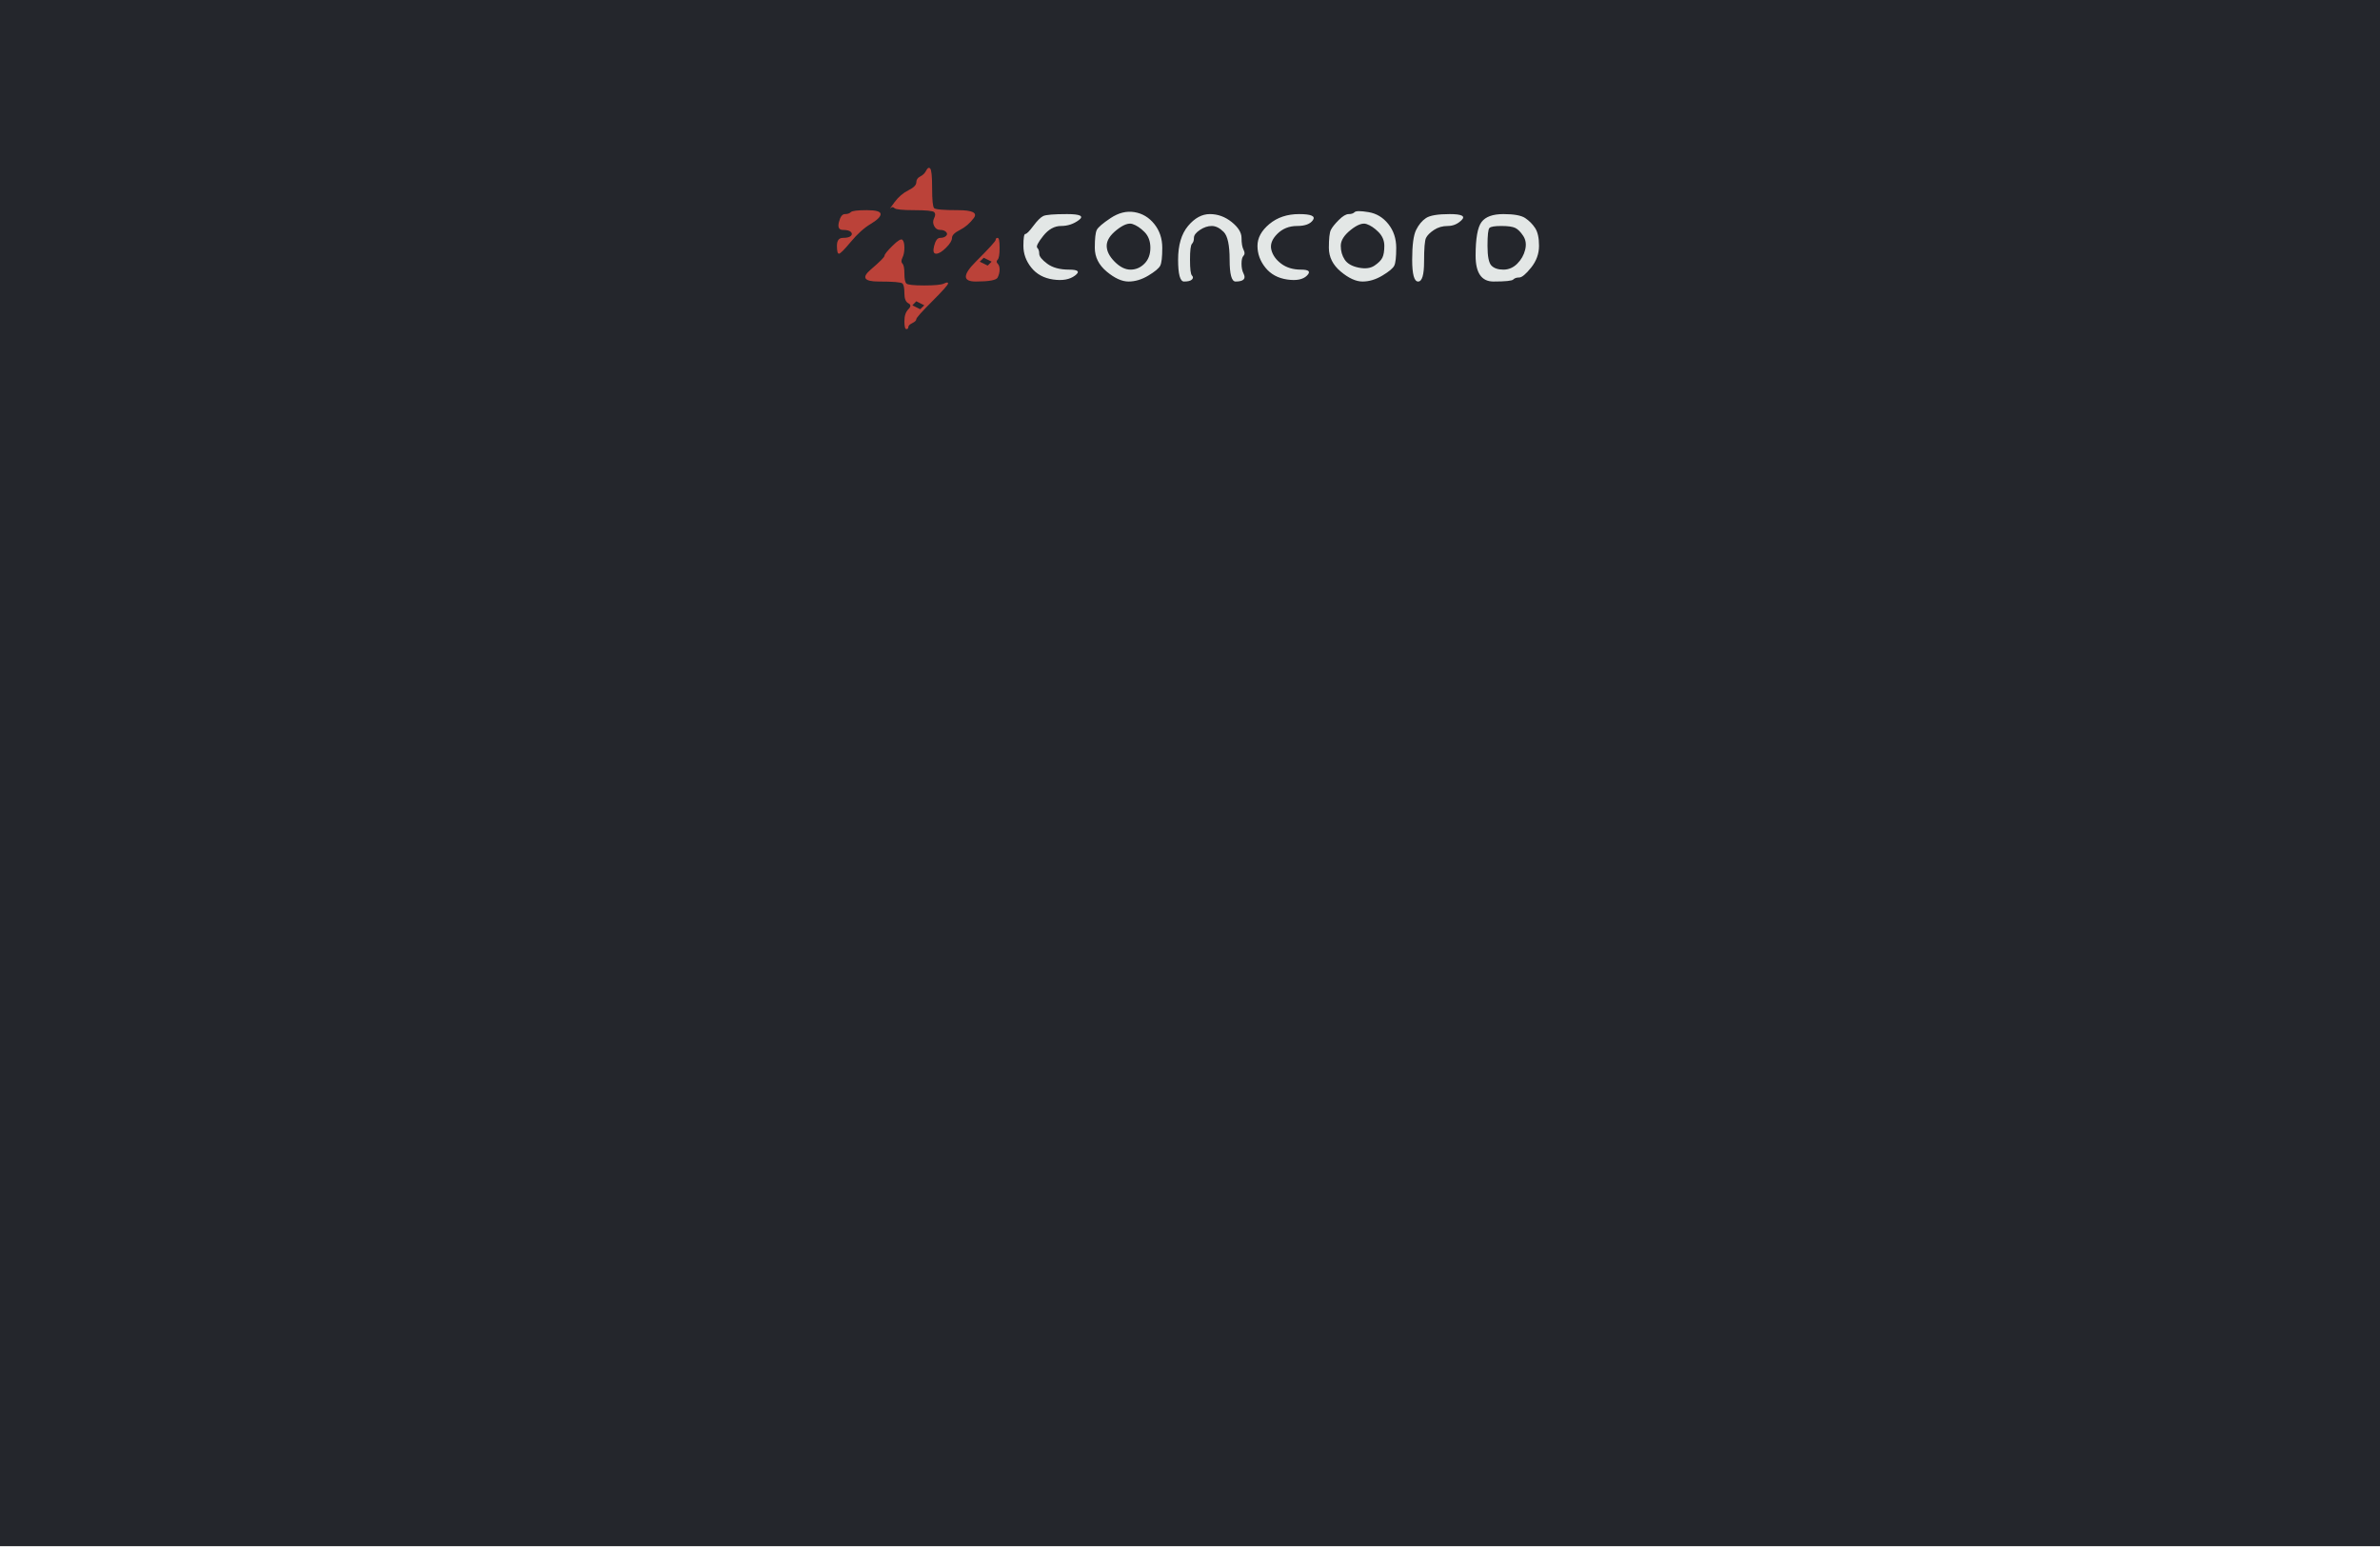
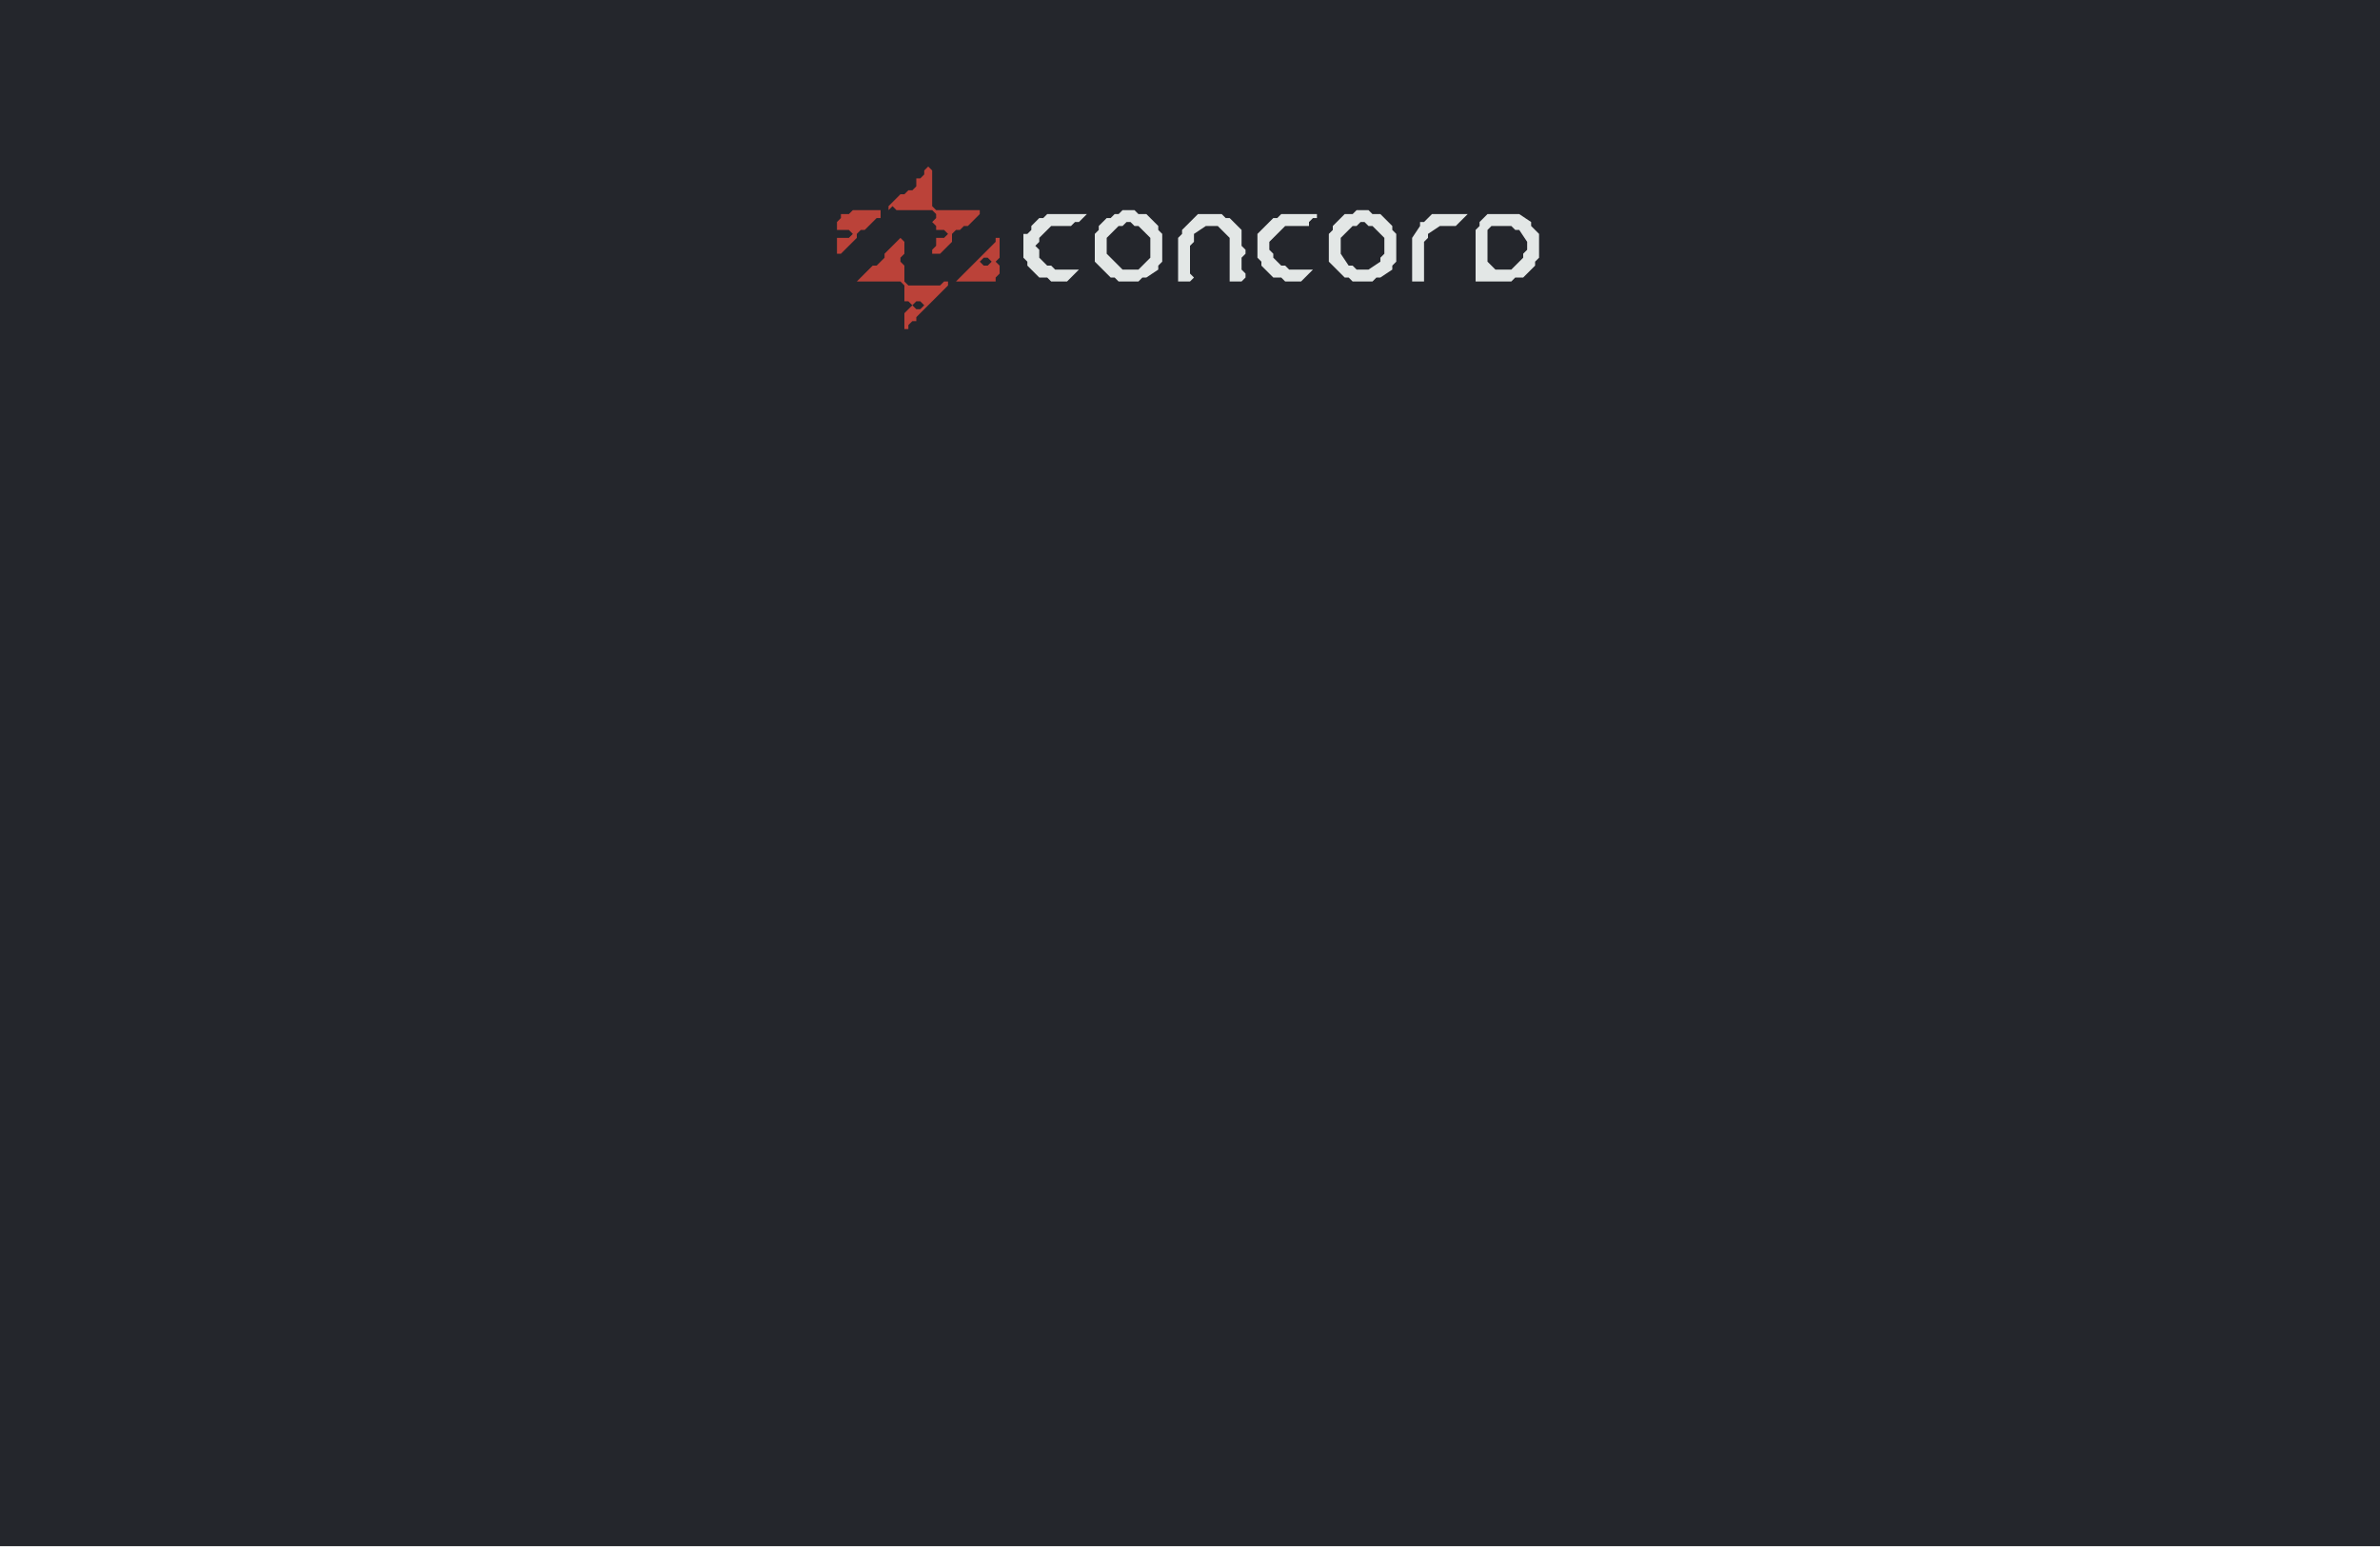
<svg xmlns="http://www.w3.org/2000/svg" width="4096" height="2661" viewBox="0 0 4096 2661">
  <defs />
  <rect x="0" y="0" width="4096" height="2661" transform="matrix(1 0 0 1 0 0)" fill="#24262c" />
-   <path d="M1570.202 525.445L1576.96 518.486L1590.682 525.445L1583.718 532.2ZM1686.118 450.323L1693.082 443.568L1706.598 450.323L1699.84 457.078ZM1720.32 426.476Q1720.32 409.385 1716.941 409.385Q1713.562 409.385 1713.562 412.762Q1713.562 416.139 1679.36 450.323Q1645.158 484.507 1679.36 484.507Q1713.562 484.507 1716.941 477.649Q1720.32 470.792 1720.32 463.935Q1720.32 457.078 1716.941 453.7Q1713.562 450.323 1716.941 446.946Q1720.32 443.568 1720.32 426.476ZM1553.101 412.762Q1549.722 409.385 1536 422.997Q1522.278 436.609 1522.278 440.088Q1522.278 443.568 1498.419 464.037Q1474.56 484.507 1512.141 484.507Q1549.722 484.507 1553.101 487.884Q1556.48 491.262 1556.48 504.874Q1556.48 518.486 1563.341 521.965Q1570.202 525.445 1563.341 532.2Q1556.48 538.955 1556.48 552.669Q1556.48 566.384 1559.859 566.384Q1563.238 566.384 1563.238 562.904Q1563.238 559.424 1570.099 556.047Q1576.96 552.669 1576.96 549.292Q1576.96 545.914 1604.301 518.588Q1631.642 491.262 1631.642 487.884Q1631.642 484.507 1624.781 487.884Q1617.92 491.262 1590.579 491.262Q1563.238 491.262 1559.859 487.884Q1556.48 484.507 1556.48 470.792Q1556.48 457.078 1553.101 453.7Q1549.722 450.323 1553.101 443.466Q1556.48 436.609 1556.48 426.374Q1556.48 416.139 1553.101 412.762ZM1515.52 368.446Q1515.52 361.691 1491.661 361.691Q1467.802 361.691 1464.32 365.069Q1460.838 368.446 1454.08 368.446Q1447.322 368.446 1443.84 382.058Q1440.358 395.67 1450.598 395.67Q1460.838 395.67 1464.32 399.15Q1467.802 402.63 1464.32 406.007Q1460.838 409.385 1450.598 409.385Q1440.358 409.385 1440.358 422.997Q1440.358 436.609 1443.84 436.609Q1447.322 436.609 1464.32 416.139Q1481.318 395.67 1498.419 385.436Q1515.52 375.201 1515.52 368.446ZM1600.819 289.947Q1597.44 286.569 1594.061 293.426Q1590.682 300.284 1583.821 303.661Q1576.96 307.038 1576.96 313.896Q1576.96 320.753 1563.341 327.508Q1549.722 334.263 1539.482 347.977Q1529.242 361.691 1532.621 358.212Q1536 354.732 1539.379 358.212Q1542.758 361.691 1573.478 361.691Q1604.198 361.691 1607.68 365.069Q1611.162 368.446 1607.68 375.303Q1604.198 382.161 1607.68 388.915Q1611.162 395.67 1617.92 395.67Q1624.678 395.67 1628.16 399.15Q1631.642 402.63 1628.16 406.007Q1624.678 409.385 1617.92 409.385Q1611.162 409.385 1607.68 422.997Q1604.198 436.609 1611.059 436.609Q1617.92 436.609 1628.16 426.374Q1638.4 416.139 1638.4 409.385Q1638.4 402.63 1652.019 395.773Q1665.638 388.915 1675.878 375.303Q1686.118 361.691 1648.64 361.691Q1611.162 361.691 1607.68 358.212Q1604.198 354.732 1604.198 324.028Q1604.198 293.324 1600.819 289.947Z" transform="matrix(1 0 0 1 0 0)" fill="#bb4239" fill-rule="evenodd" />
-   <path d="M2563.379 392.293Q2566.758 388.915 2583.859 388.915Q2600.96 388.915 2607.821 392.293Q2614.682 395.67 2621.44 405.905Q2628.198 416.139 2624.819 429.854Q2621.44 443.568 2611.2 453.803Q2600.96 464.037 2587.341 464.037Q2573.722 464.037 2566.861 457.18Q2560 450.323 2560 422.997Q2560 395.67 2563.379 392.293ZM2324.48 395.773Q2341.478 382.161 2351.718 385.538Q2361.958 388.915 2372.198 399.15Q2382.438 409.385 2382.438 422.997Q2382.438 436.609 2379.059 443.466Q2375.68 450.323 2365.44 457.18Q2355.2 464.037 2338.099 460.558Q2320.998 457.078 2314.24 446.843Q2307.482 436.609 2307.482 422.997Q2307.482 409.385 2324.48 395.773ZM1921.741 395.773Q1938.842 382.161 1949.082 385.538Q1959.322 388.915 1969.562 399.15Q1979.802 409.385 1979.802 426.476Q1979.802 443.568 1969.562 453.803Q1959.322 464.037 1945.6 464.037Q1931.878 464.037 1918.259 450.323Q1904.64 436.609 1904.64 422.997Q1904.64 409.385 1921.741 395.773ZM2587.341 368.446Q2560 368.446 2549.76 382.058Q2539.52 395.67 2539.52 440.088Q2539.52 484.507 2570.24 484.507Q2600.96 484.507 2604.339 481.027Q2607.718 477.547 2614.579 477.547Q2621.44 477.547 2635.059 460.558Q2648.678 443.568 2648.678 423.099Q2648.678 402.63 2641.92 392.395Q2635.162 382.161 2624.922 375.303Q2614.682 368.446 2587.341 368.446ZM2515.558 378.681Q2525.798 368.446 2495.078 368.446Q2464.358 368.446 2454.118 375.303Q2443.878 382.161 2437.12 395.773Q2430.362 409.385 2430.362 446.946Q2430.362 484.507 2440.602 484.507Q2450.842 484.507 2450.842 450.323Q2450.842 416.139 2454.221 409.385Q2457.6 402.63 2467.84 395.773Q2478.08 388.915 2491.699 388.915Q2505.318 388.915 2515.558 378.681ZM2235.802 368.446Q2205.082 368.446 2184.602 385.538Q2164.122 402.63 2164.122 423.099Q2164.122 443.568 2177.741 460.558Q2191.36 477.547 2215.219 481.027Q2239.078 484.507 2249.318 474.272Q2259.558 464.037 2239.078 464.037Q2218.598 464.037 2204.979 453.803Q2191.36 443.568 2187.981 429.854Q2184.602 416.139 2198.221 402.527Q2211.84 388.915 2232.32 388.915Q2252.8 388.915 2259.661 378.681Q2266.522 368.446 2235.802 368.446ZM2082.202 368.446Q2061.722 368.446 2044.621 388.915Q2027.52 409.385 2027.52 446.946Q2027.52 484.507 2037.76 484.507Q2048 484.507 2051.379 481.027Q2054.758 477.547 2051.379 474.17Q2048 470.792 2048 446.946Q2048 423.099 2051.379 419.619Q2054.758 416.139 2054.758 409.385Q2054.758 402.63 2064.998 395.773Q2075.238 388.915 2085.478 388.915Q2095.718 388.915 2105.958 399.15Q2116.198 409.385 2116.198 446.946Q2116.198 484.507 2126.438 484.507Q2136.678 484.507 2140.16 481.027Q2143.642 477.547 2140.16 470.792Q2136.678 464.037 2136.678 453.803Q2136.678 443.568 2140.16 440.088Q2143.642 436.609 2140.16 429.854Q2136.678 423.099 2136.678 409.385Q2136.678 395.67 2119.68 382.058Q2102.682 368.446 2082.202 368.446ZM1856.819 378.681Q1870.438 368.446 1836.339 368.446Q1802.24 368.446 1795.379 371.824Q1788.518 375.201 1778.278 388.915Q1768.038 402.63 1764.659 402.63Q1761.28 402.63 1761.28 423.099Q1761.28 443.568 1774.899 460.558Q1788.518 477.547 1812.48 481.027Q1836.442 484.507 1850.061 474.272Q1863.68 464.037 1839.821 464.037Q1815.962 464.037 1802.24 453.803Q1788.518 443.568 1788.518 436.711Q1788.518 429.854 1785.139 426.476Q1781.76 423.099 1795.379 406.007Q1808.998 388.915 1826.099 388.915Q1843.2 388.915 1856.819 378.681ZM2355.2 365.069Q2334.72 361.691 2331.341 365.069Q2327.962 368.446 2321.101 368.446Q2314.24 368.446 2304 378.681Q2293.76 388.915 2290.381 395.773Q2287.002 402.63 2287.002 426.476Q2287.002 450.323 2307.482 467.415Q2327.962 484.507 2344.96 484.507Q2361.958 484.507 2379.059 474.272Q2396.16 464.037 2399.539 457.18Q2402.918 450.323 2402.918 426.476Q2402.918 402.63 2389.299 385.538Q2375.68 368.446 2355.2 365.069ZM1952.358 365.069Q1931.878 361.691 1911.398 375.303Q1890.918 388.915 1887.539 395.773Q1884.16 402.63 1884.16 426.476Q1884.16 450.323 1904.64 467.415Q1925.12 484.507 1942.221 484.507Q1959.322 484.507 1976.32 474.272Q1993.318 464.037 1996.8 457.18Q2000.282 450.323 2000.282 426.476Q2000.282 402.63 1986.56 385.538Q1972.838 368.446 1952.358 365.069Z" transform="matrix(1 0 0 1 0 0)" fill="#e3e7e6" fill-rule="evenodd" />
+   <path d="M1570.14 525.384L1576.96 518.547L1583.78 518.547L1590.62 525.384L1583.78 532.2L1576.96 532.2ZM1686.18 450.323L1693.02 443.507L1699.84 443.507L1706.66 450.323L1699.84 457.139L1693.02 457.139ZM1720.32 409.385L1713.5 409.385L1713.5 416.201L1645.22 484.445L1713.5 484.445L1713.5 477.609L1720.32 470.792L1720.32 457.139L1713.5 450.323L1720.32 443.507ZM1549.66 409.385L1522.34 436.67L1522.34 443.507L1508.7 457.139L1501.86 457.139L1474.56 484.445L1549.66 484.445L1556.48 491.262L1556.48 518.547L1563.3 518.547L1570.14 525.384L1556.48 539.016L1556.48 566.322L1563.3 566.322L1563.3 559.485L1570.14 552.669L1576.96 552.669L1576.96 545.853L1631.58 491.262L1631.58 484.445L1624.74 484.445L1617.92 491.262L1563.3 491.262L1556.48 484.445L1556.48 457.139L1549.66 450.323L1549.66 443.507L1556.48 436.67L1556.48 416.201ZM1515.52 361.63L1467.74 361.63L1460.9 368.446L1447.26 368.446L1447.26 375.262L1440.42 382.099L1440.42 395.732L1460.9 395.732L1467.74 402.568L1460.9 409.385L1440.42 409.385L1440.42 436.67L1447.26 436.67L1474.56 409.385L1474.56 402.568L1481.38 395.732L1488.22 395.732L1508.7 375.262L1515.52 375.262ZM1597.44 286.569L1590.62 293.385L1590.62 300.222L1583.78 307.038L1576.96 307.038L1576.96 320.691L1570.14 327.508L1563.3 327.508L1556.48 334.324L1549.66 334.324L1529.18 354.793L1529.18 361.63L1536 354.793L1542.82 361.63L1604.26 361.63L1611.1 368.446L1611.1 375.262L1604.26 382.099L1611.1 388.915L1611.1 395.732L1624.74 395.732L1631.58 402.568L1624.74 409.385L1611.1 409.385L1611.1 423.038L1604.26 429.854L1604.26 436.67L1617.92 436.67L1638.4 416.201L1638.4 402.568L1645.22 395.732L1652.06 395.732L1658.88 388.915L1665.7 388.915L1686.18 368.446L1686.18 361.63L1611.1 361.63L1604.26 354.793L1604.26 293.385Z" transform="matrix(1 0 0 1 0 0)" fill="#bb4239" fill-rule="evenodd" />
+   <path d="M2566.82 388.915L2600.96 388.915L2607.78 395.732L2614.62 395.732L2628.26 416.201L2628.26 429.854L2621.44 436.67L2621.44 443.507L2600.96 463.976L2573.66 463.976L2560 450.323L2560 395.732ZM2341.54 382.099L2348.38 382.099L2355.2 388.915L2362.02 388.915L2382.5 409.385L2382.5 436.67L2375.68 443.507L2375.68 450.323L2355.2 463.976L2334.72 463.976L2327.9 457.139L2321.06 457.139L2307.42 436.67L2307.42 409.385L2327.9 388.915L2334.72 388.915ZM1938.78 382.099L1945.6 382.099L1952.42 388.915L1959.26 388.915L1979.74 409.385L1979.74 443.507L1959.26 463.976L1931.94 463.976L1904.64 436.67L1904.64 409.385L1925.12 388.915L1931.94 388.915ZM2560 368.446L2546.34 382.099L2546.34 388.915L2539.52 395.732L2539.52 484.445L2600.96 484.445L2607.78 477.609L2621.44 477.609L2641.92 457.139L2641.92 450.323L2648.74 443.507L2648.74 402.568L2635.1 388.915L2635.1 382.099L2614.62 368.446ZM2525.86 368.446L2464.42 368.446L2450.78 382.099L2443.94 382.099L2443.94 388.915L2430.3 409.385L2430.3 484.445L2450.78 484.445L2450.78 416.201L2457.6 409.385L2457.6 402.568L2478.08 388.915L2505.38 388.915ZM2205.02 368.446L2198.18 375.262L2191.36 375.262L2164.06 402.568L2164.06 443.507L2170.88 450.323L2170.88 457.139L2191.36 477.609L2205.02 477.609L2211.84 484.445L2239.14 484.445L2259.62 463.976L2218.66 463.976L2211.84 457.139L2205.02 457.139L2191.36 443.507L2191.36 436.67L2184.54 429.854L2184.54 416.201L2211.84 388.915L2252.8 388.915L2252.8 382.099L2259.62 375.262L2266.46 375.262L2266.46 368.446ZM2061.66 368.446L2034.34 395.732L2034.34 402.568L2027.52 409.385L2027.52 484.445L2048 484.445L2054.82 477.609L2048 470.792L2048 423.038L2054.82 416.201L2054.82 402.568L2075.3 388.915L2095.78 388.915L2116.26 409.385L2116.26 484.445L2136.74 484.445L2143.58 477.609L2143.58 470.792L2136.74 463.976L2136.74 443.507L2143.58 436.67L2143.58 429.854L2136.74 423.038L2136.74 395.732L2116.26 375.262L2109.44 375.262L2102.62 368.446ZM1870.5 368.446L1802.24 368.446L1795.42 375.262L1788.58 375.262L1774.94 388.915L1774.94 395.732L1768.1 402.568L1761.28 402.568L1761.28 443.507L1768.1 450.323L1768.1 457.139L1788.58 477.609L1802.24 477.609L1809.06 484.445L1836.38 484.445L1856.86 463.976L1863.68 463.976L1815.9 463.976L1809.06 457.139L1802.24 457.139L1788.58 443.507L1788.58 429.854L1781.76 423.038L1788.58 416.201L1788.58 409.385L1809.06 388.915L1843.2 388.915L1850.02 382.099L1856.86 382.099ZM2334.72 361.63L2327.9 368.446L2314.24 368.446L2293.76 388.915L2293.76 395.732L2286.94 402.568L2286.94 450.323L2314.24 477.609L2321.06 477.609L2327.9 484.445L2362.02 484.445L2368.86 477.609L2375.68 477.609L2396.16 463.976L2396.16 457.139L2402.98 450.323L2402.98 402.568L2396.16 395.732L2396.16 388.915L2375.68 368.446L2362.02 368.446L2355.2 361.63ZM1931.94 361.63L1925.12 368.446L1918.3 368.446L1911.46 375.262L1904.64 375.262L1890.98 388.915L1890.98 395.732L1884.16 402.568L1884.16 450.323L1911.46 477.609L1918.3 477.609L1925.12 484.445L1959.26 484.445L1966.08 477.609L1972.9 477.609L1993.38 463.976L1993.38 457.139L2000.22 450.323L2000.22 402.568L1993.38 395.732L1993.38 388.915L1972.9 368.446L1959.26 368.446L1952.42 361.63Z" transform="matrix(1 0 0 1 0 0)" fill="#e3e7e6" fill-rule="evenodd" />
</svg>
